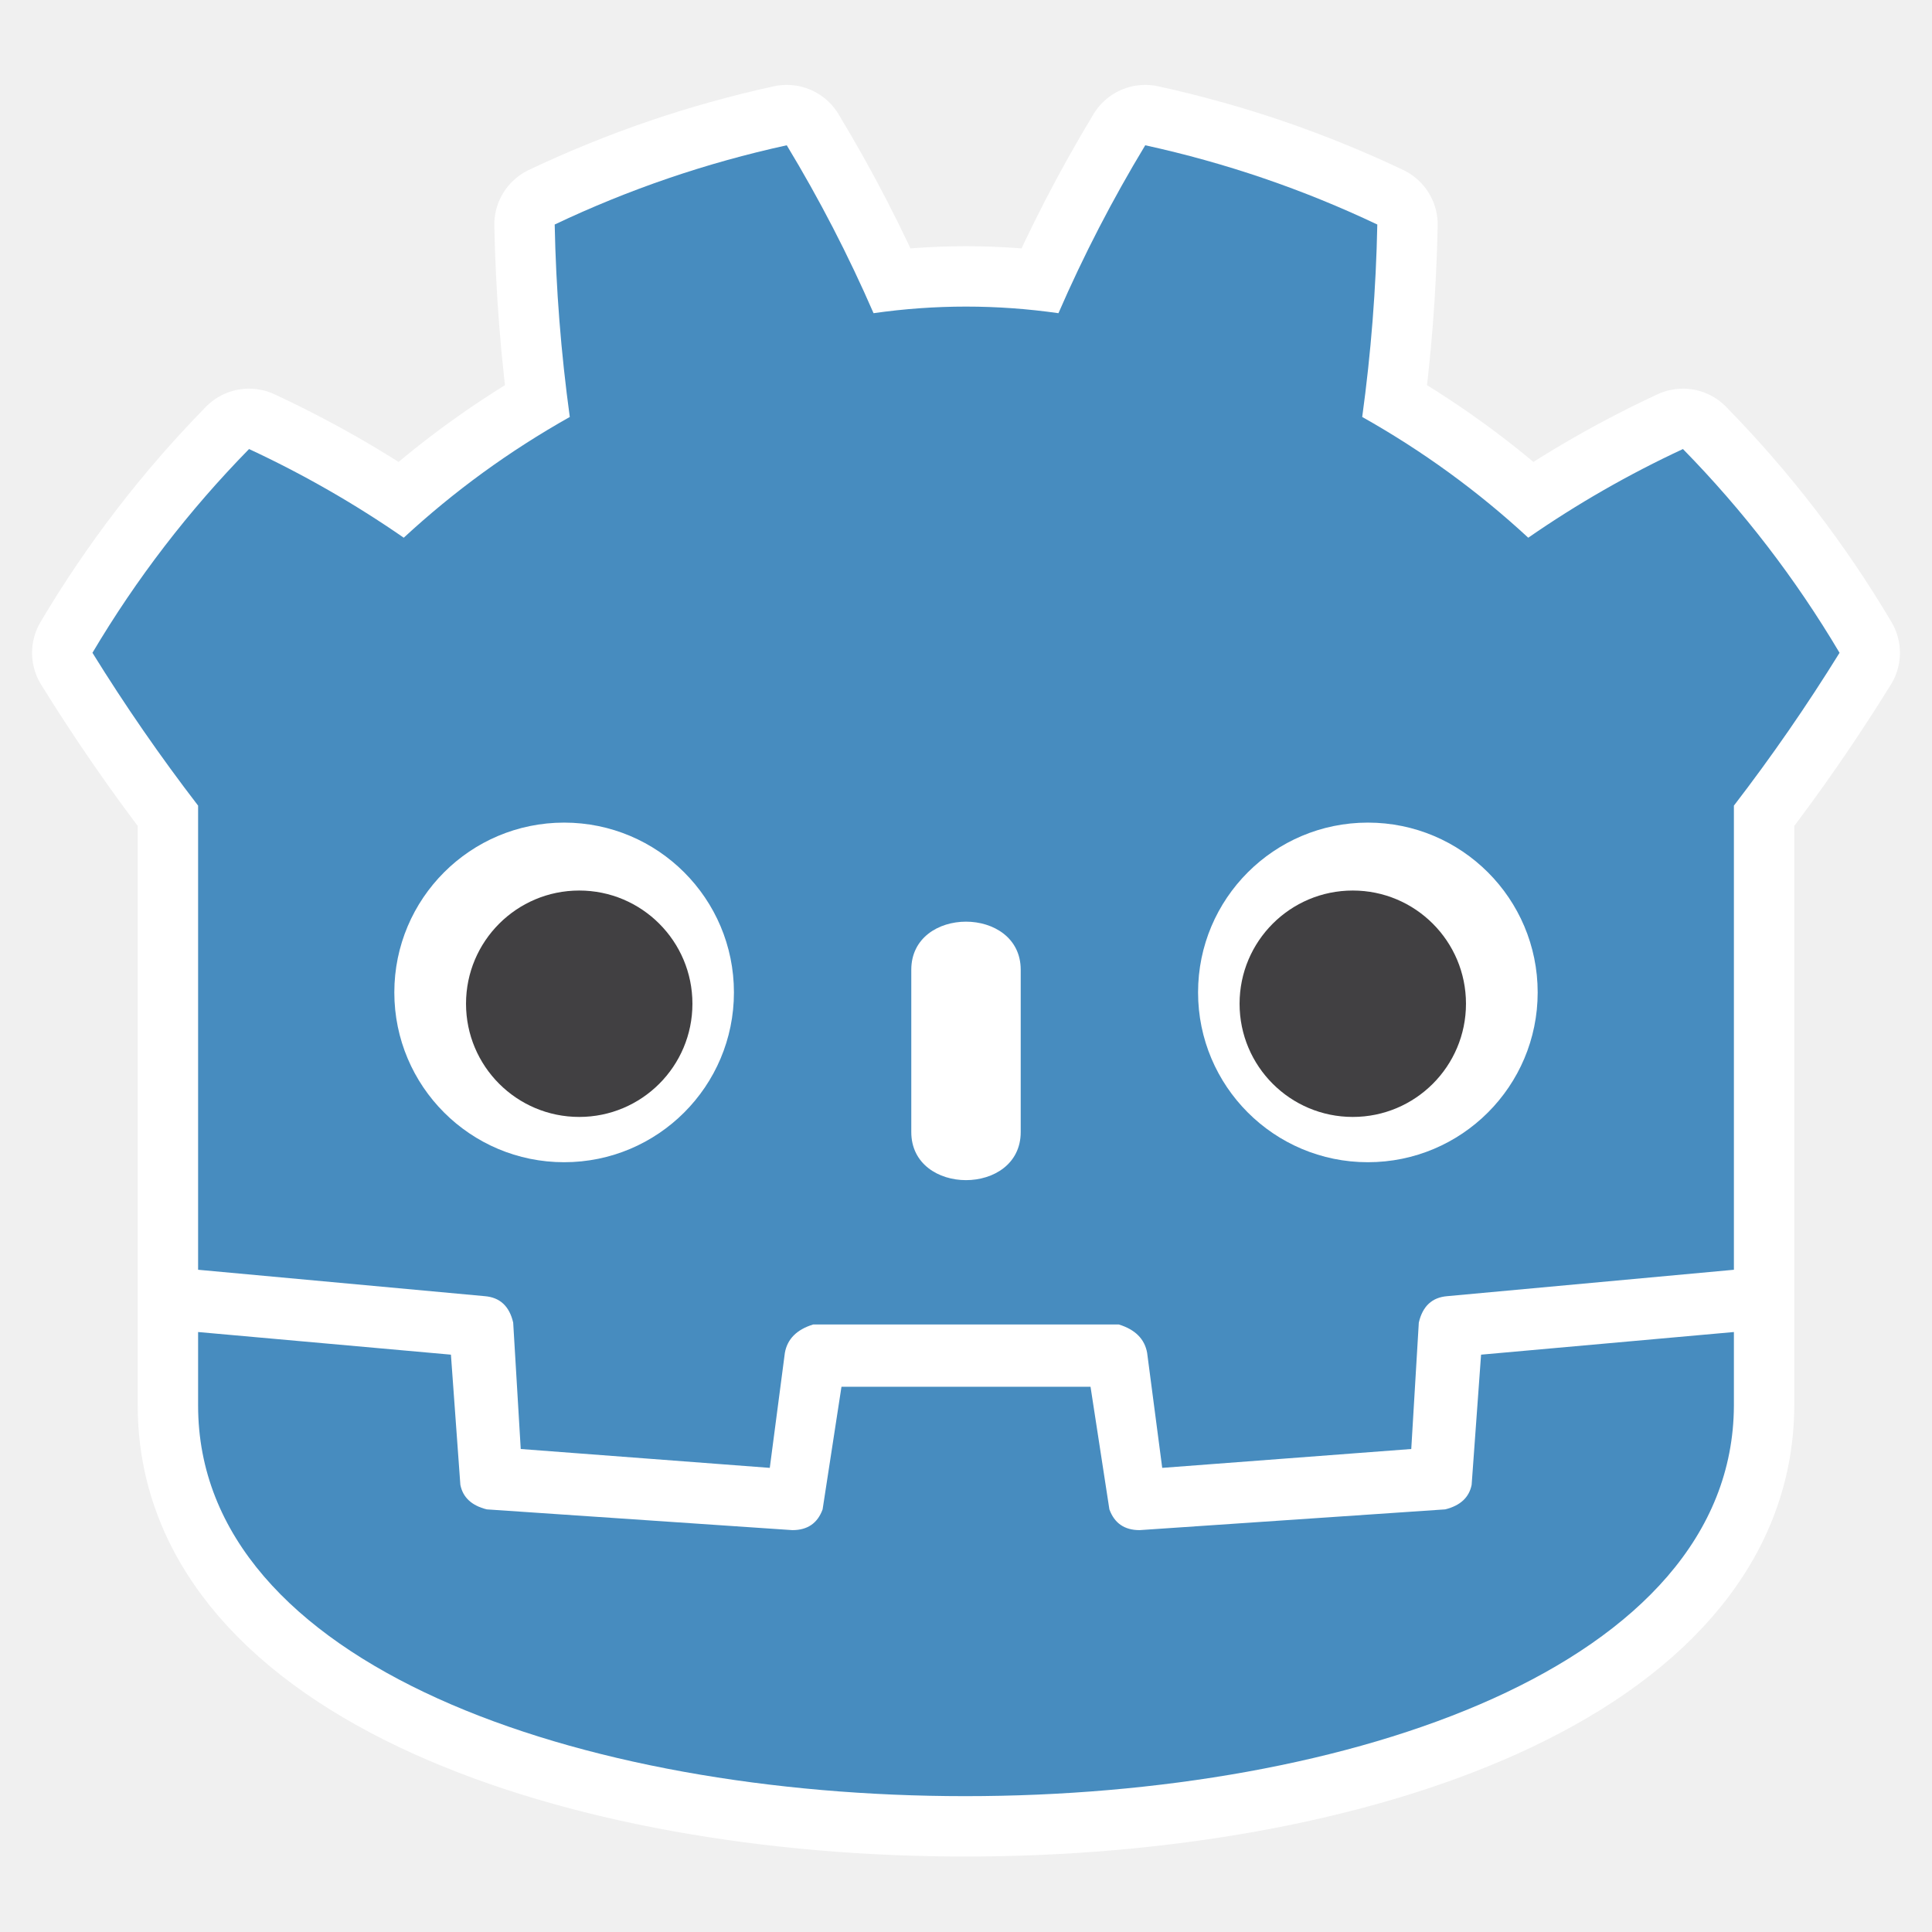
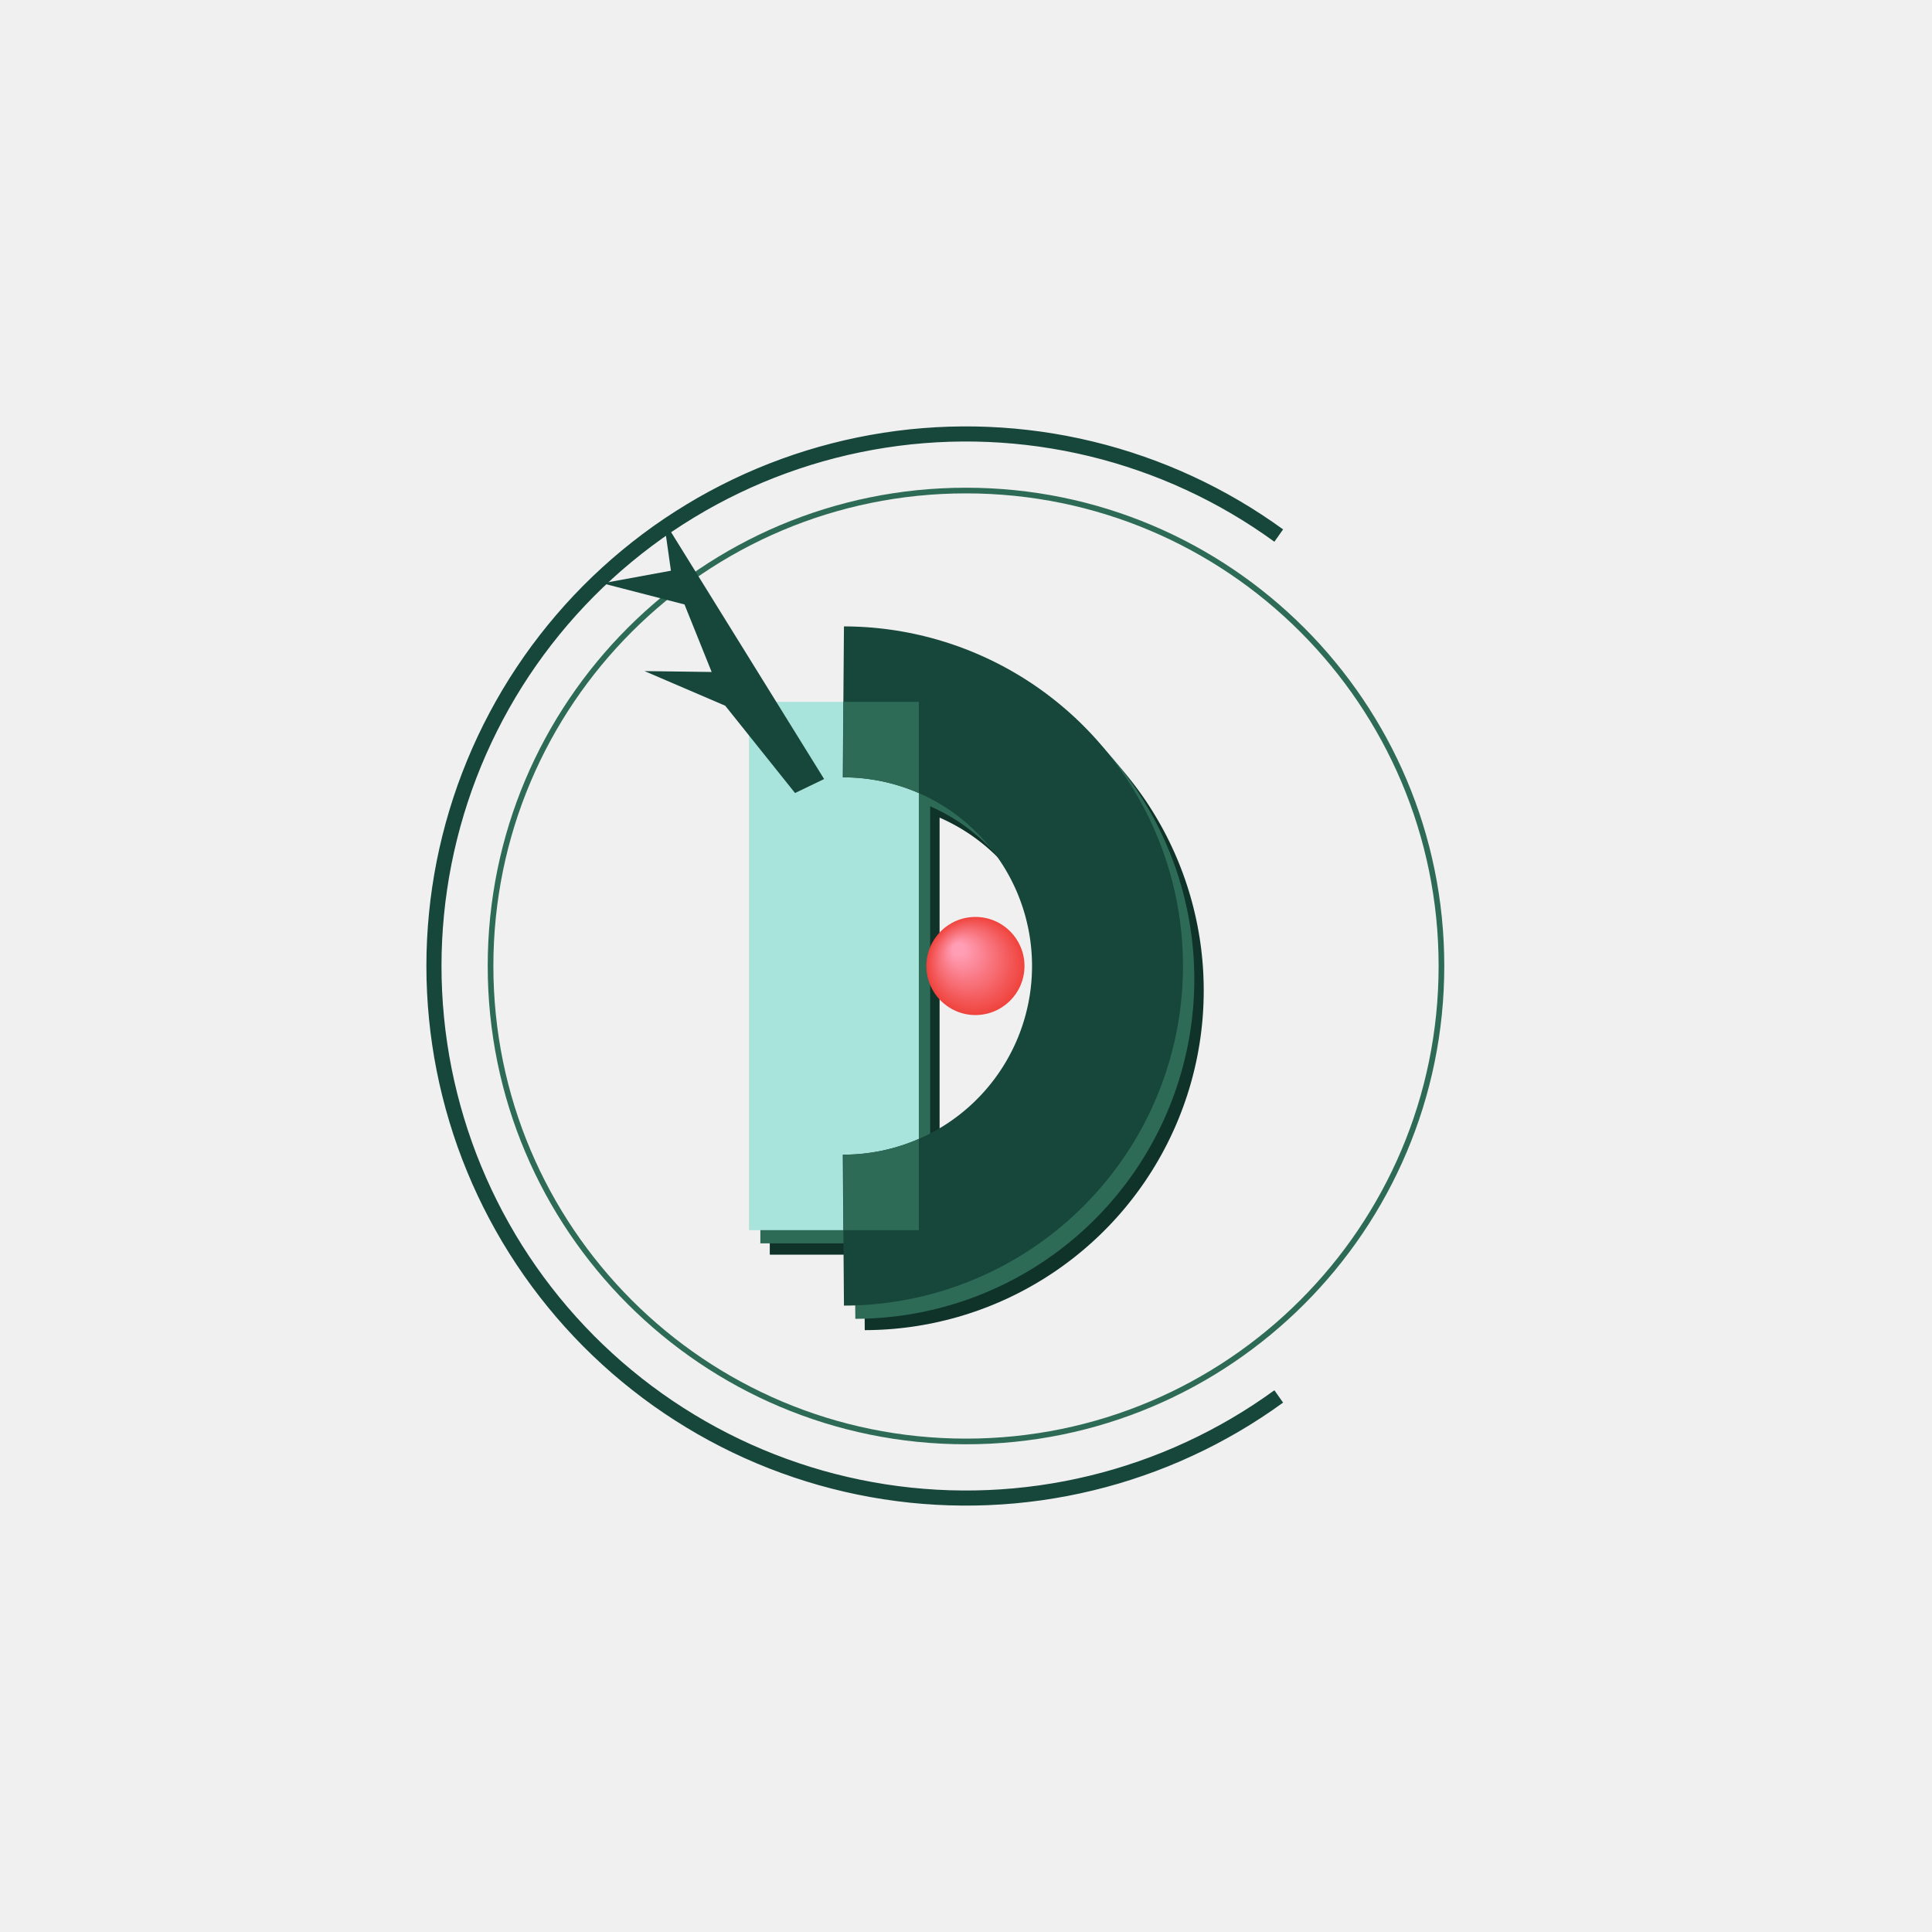
- <svg xmlns="http://www.w3.org/2000/svg" width="1024" height="1024">
-   <g fill="#fff">
-     <path d="M105 673v33q407 354 814 0v-33z" />
-     <path fill="none" stroke="#fff" stroke-linejoin="round" stroke-width="64" d="M105 745c0 276 813 276 814 0V427q30-39 56-81-35-59-83-108-43 20-82 47-40-37-88-64 7-51 8-102-59-28-123-42-26 43-46 89-49-7-98 0-20-46-46-89-64 14-123 42 1 51 8 102-48 27-88 64-39-27-82-47-48 49-83 108 26 42 56 81v318z" />
-     <path fill="#478cbf" d="m105 673 152 14q12 1 15 14l4 67 132 10 8-61q2-11 15-15h162q13 4 15 15l8 61 132-10 4-67q3-13 15-14l152-14V427q30-39 56-81-35-59-83-108-43 20-82 47-40-37-88-64 7-51 8-102-59-28-123-42-26 43-46 89-49-7-98 0-20-46-46-89-64 14-123 42 1 51 8 102-48 27-88 64-39-27-82-47-48 49-83 108 26 42 56 81zm0 33v39c0 276 813 276 814 0v-39l-134 12-5 69q-2 10-14 13l-162 11q-12 0-16-11l-10-65H446l-10 65q-4 11-16 11l-162-11q-12-3-14-13l-5-69z" />
-     <path d="M483 600c0 34 58 34 58 0v-86c0-34-58-34-58 0z" />
-     <circle cx="725" cy="526" r="90" />
-     <circle cx="299" cy="526" r="90" />
-   </g>
-   <g fill="#414042">
-     <circle cx="307" cy="532" r="60" />
-     <circle cx="717" cy="532" r="60" />
+ <svg xmlns="http://www.w3.org/2000/svg" width="1024" height="1024" viewBox="0 0 1024 1024">
+   <g transform="translate(512 512) scale(1.0) translate(-320 -330)">
+     <path d="M 485.76 558.14 L 480.13 562.12 L 474.41 565.97 L 468.6 569.67 L 462.7 573.23 L 456.72 576.64 L 450.65 579.91 L 444.5 583.03 L 438.29 585.99 L 432 588.81 L 425.64 591.47 L 419.22 593.97 L 412.74 596.31 L 406.21 598.5 L 399.62 600.53 L 392.99 602.39 L 386.31 604.09 L 379.59 605.63 L 372.84 607.01 L 366.06 608.21 L 359.25 609.26 L 352.41 610.13 L 345.56 610.84 L 338.69 611.38 L 331.81 611.75 L 324.92 611.96 L 318.03 611.99 L 311.14 611.86 L 304.26 611.56 L 297.38 611.09 L 290.52 610.46 L 283.68 609.65 L 276.86 608.68 L 270.06 607.54 L 263.3 606.24 L 256.56 604.77 L 249.87 603.14 L 243.22 601.35 L 236.61 599.39 L 230.05 597.27 L 223.55 594.99 L 217.1 592.56 L 210.72 589.97 L 204.4 587.22 L 198.15 584.32 L 191.97 581.26 L 185.87 578.06 L 179.85 574.71 L 173.92 571.21 L 168.07 567.57 L 162.31 563.79 L 156.64 559.87 L 151.08 555.81 L 145.61 551.61 L 140.25 547.28 L 134.99 542.83 L 129.85 538.24 L 124.82 533.54 L 119.9 528.71 L 115.11 523.76 L 110.43 518.69 L 105.89 513.52 L 101.47 508.23 L 97.18 502.84 L 93.02 497.34 L 89 491.75 L 85.12 486.06 L 81.37 480.27 L 77.77 474.4 L 74.32 468.43 L 71.01 462.39 L 67.85 456.27 L 64.84 450.07 L 61.98 443.8 L 59.28 437.46 L 56.73 431.06 L 54.34 424.6 L 52.11 418.08 L 50.04 411.51 L 48.13 404.89 L 46.38 398.22 L 44.79 391.52 L 43.37 384.77 L 42.11 378 L 41.03 371.2 L 40.1 364.37 L 39.35 357.52 L 38.76 350.65 L 38.34 343.78 L 38.08 336.89 L 38 330 L 38.08 323.11 L 38.34 316.22 L 38.76 309.35 L 39.35 302.48 L 40.1 295.63 L 41.03 288.8 L 42.11 282 L 43.37 275.23 L 44.79 268.48 L 46.38 261.78 L 48.13 255.11 L 50.04 248.49 L 52.11 241.92 L 54.34 235.4 L 56.73 228.94 L 59.28 222.54 L 61.98 216.2 L 64.84 209.93 L 67.85 203.73 L 71.01 197.61 L 74.32 191.57 L 77.77 185.6 L 81.37 179.73 L 85.12 173.94 L 89 168.25 L 93.02 162.66 L 97.18 157.16 L 101.47 151.77 L 105.89 146.48 L 110.43 141.31 L 115.11 136.24 L 119.9 131.29 L 124.82 126.46 L 129.85 121.76 L 134.99 117.17 L 140.25 112.72 L 145.61 108.39 L 151.08 104.19 L 156.64 100.13 L 162.31 96.21 L 168.07 92.43 L 173.92 88.79 L 179.85 85.29 L 185.87 81.94 L 191.97 78.74 L 198.15 75.68 L 204.4 72.78 L 210.72 70.03 L 217.1 67.44 L 223.55 65.01 L 230.05 62.73 L 236.61 60.61 L 243.22 58.65 L 249.87 56.86 L 256.56 55.23 L 263.3 53.76 L 270.06 52.46 L 276.86 51.32 L 283.68 50.35 L 290.52 49.54 L 297.38 48.91 L 304.26 48.44 L 311.14 48.14 L 318.03 48.01 L 324.92 48.04 L 331.81 48.25 L 338.69 48.62 L 345.56 49.16 L 352.41 49.87 L 359.25 50.74 L 366.06 51.79 L 372.84 52.99 L 379.59 54.37 L 386.31 55.91 L 392.99 57.61 L 399.62 59.47 L 406.21 61.5 L 412.74 63.69 L 419.22 66.03 L 425.64 68.53 L 432 71.19 L 438.29 74.01 L 444.5 76.97 L 450.65 80.09 L 456.72 83.36 L 462.7 86.77 L 468.6 90.33 L 474.41 94.03 L 480.13 97.88 L 485.76 101.86" fill="none" stroke="#17463A" stroke-width="8" stroke-linecap="butt" />
+     <circle cx="320" cy="330" r="252" fill="none" stroke="#2E6B57" stroke-width="3" />
+     <rect x="216" y="203" width="90" height="280" fill="#0F3329" />
+     <path d="M 266 203 L 268.44 203.02 L 270.89 203.09 L 273.33 203.19 L 275.77 203.34 L 278.2 203.53 L 280.63 203.77 L 283.06 204.04 L 285.48 204.36 L 287.9 204.72 L 290.31 205.13 L 292.71 205.57 L 295.11 206.06 L 297.49 206.59 L 299.87 207.16 L 302.23 207.77 L 304.59 208.42 L 306.93 209.12 L 309.26 209.85 L 311.58 210.63 L 313.88 211.44 L 316.17 212.3 L 318.44 213.19 L 320.7 214.13 L 322.94 215.1 L 325.17 216.12 L 327.37 217.17 L 329.56 218.26 L 331.73 219.39 L 333.87 220.55 L 336 221.76 L 338.11 223 L 340.19 224.27 L 342.25 225.59 L 344.29 226.93 L 346.3 228.32 L 348.29 229.74 L 350.25 231.19 L 352.19 232.68 L 354.1 234.2 L 355.99 235.75 L 357.85 237.34 L 359.68 238.96 L 361.48 240.61 L 363.25 242.29 L 364.99 244.01 L 366.71 245.75 L 368.39 247.52 L 370.04 249.32 L 371.66 251.15 L 373.25 253.01 L 374.8 254.9 L 376.32 256.81 L 377.81 258.75 L 379.26 260.71 L 380.68 262.7 L 382.07 264.71 L 383.41 266.75 L 384.73 268.81 L 386 270.89 L 387.24 273 L 388.45 275.13 L 389.61 277.27 L 390.74 279.44 L 391.83 281.63 L 392.88 283.83 L 393.9 286.06 L 394.87 288.3 L 395.81 290.56 L 396.7 292.83 L 397.56 295.12 L 398.37 297.42 L 399.15 299.74 L 399.88 302.07 L 400.58 304.41 L 401.23 306.77 L 401.84 309.13 L 402.41 311.51 L 402.94 313.89 L 403.43 316.29 L 403.87 318.69 L 404.28 321.1 L 404.64 323.52 L 404.96 325.94 L 405.23 328.37 L 405.47 330.8 L 405.66 333.23 L 405.81 335.67 L 405.91 338.11 L 405.98 340.56 L 406 343 L 405.98 345.44 L 405.91 347.89 L 405.81 350.33 L 405.66 352.77 L 405.47 355.2 L 405.23 357.63 L 404.96 360.06 L 404.64 362.48 L 404.28 364.9 L 403.87 367.31 L 403.43 369.71 L 402.94 372.11 L 402.41 374.49 L 401.84 376.87 L 401.23 379.23 L 400.58 381.59 L 399.88 383.93 L 399.15 386.26 L 398.37 388.58 L 397.56 390.88 L 396.7 393.17 L 395.81 395.44 L 394.87 397.7 L 393.9 399.94 L 392.88 402.17 L 391.83 404.37 L 390.74 406.56 L 389.61 408.73 L 388.45 410.87 L 387.24 413 L 386 415.11 L 384.73 417.19 L 383.41 419.25 L 382.07 421.29 L 380.68 423.3 L 379.26 425.29 L 377.81 427.25 L 376.32 429.19 L 374.8 431.1 L 373.25 432.99 L 371.66 434.85 L 370.04 436.68 L 368.39 438.48 L 366.71 440.25 L 364.99 441.99 L 363.25 443.71 L 361.48 445.39 L 359.68 447.04 L 357.85 448.66 L 355.99 450.25 L 354.1 451.8 L 352.19 453.32 L 350.25 454.81 L 348.29 456.26 L 346.3 457.68 L 344.29 459.07 L 342.25 460.41 L 340.19 461.73 L 338.11 463 L 336 464.24 L 333.87 465.45 L 331.73 466.61 L 329.56 467.74 L 327.37 468.83 L 325.17 469.88 L 322.94 470.9 L 320.7 471.87 L 318.44 472.81 L 316.17 473.7 L 313.88 474.56 L 311.58 475.37 L 309.26 476.15 L 306.93 476.88 L 304.59 477.58 L 302.23 478.23 L 299.87 478.84 L 297.49 479.41 L 295.11 479.94 L 292.71 480.43 L 290.31 480.87 L 287.9 481.28 L 285.48 481.64 L 283.06 481.96 L 280.63 482.23 L 278.2 482.47 L 275.77 482.66 L 273.33 482.81 L 270.89 482.91 L 268.44 482.98 L 266 483" fill="none" stroke="#0F3329" stroke-width="80" stroke-linecap="butt" />
+     <rect x="211" y="197" width="90" height="280" fill="#2E6B57" />
+     <path d="M 261 197 L 263.44 197.02 L 265.89 197.09 L 268.33 197.19 L 270.77 197.34 L 273.2 197.53 L 275.63 197.77 L 278.06 198.04 L 280.48 198.36 L 282.9 198.72 L 285.31 199.13 L 287.71 199.57 L 290.11 200.06 L 292.49 200.59 L 294.87 201.16 L 297.23 201.77 L 299.59 202.42 L 301.93 203.12 L 304.26 203.85 L 306.58 204.63 L 308.88 205.44 L 311.17 206.3 L 313.44 207.19 L 315.7 208.13 L 317.94 209.1 L 320.17 210.12 L 322.37 211.17 L 324.56 212.26 L 326.73 213.39 L 328.87 214.55 L 331 215.76 L 333.11 217 L 335.19 218.27 L 337.25 219.59 L 339.29 220.93 L 341.3 222.32 L 343.29 223.74 L 345.25 225.19 L 347.19 226.68 L 349.1 228.2 L 350.99 229.75 L 352.85 231.34 L 354.68 232.96 L 356.48 234.61 L 358.25 236.29 L 359.99 238.01 L 361.71 239.75 L 363.39 241.52 L 365.04 243.32 L 366.66 245.15 L 368.25 247.01 L 369.8 248.9 L 371.32 250.81 L 372.81 252.75 L 374.26 254.71 L 375.68 256.7 L 377.07 258.71 L 378.41 260.75 L 379.73 262.81 L 381 264.89 L 382.24 267 L 383.45 269.13 L 384.61 271.27 L 385.74 273.44 L 386.83 275.63 L 387.88 277.83 L 388.9 280.06 L 389.87 282.3 L 390.81 284.56 L 391.7 286.83 L 392.56 289.12 L 393.37 291.42 L 394.15 293.74 L 394.88 296.07 L 395.58 298.41 L 396.23 300.77 L 396.84 303.13 L 397.41 305.51 L 397.94 307.89 L 398.43 310.29 L 398.87 312.69 L 399.28 315.1 L 399.64 317.52 L 399.96 319.94 L 400.23 322.37 L 400.47 324.8 L 400.66 327.23 L 400.81 329.67 L 400.91 332.11 L 400.98 334.56 L 401 337 L 400.98 339.44 L 400.91 341.89 L 400.81 344.33 L 400.66 346.77 L 400.47 349.2 L 400.23 351.63 L 399.96 354.06 L 399.64 356.48 L 399.28 358.9 L 398.87 361.31 L 398.43 363.71 L 397.94 366.11 L 397.41 368.49 L 396.84 370.87 L 396.23 373.23 L 395.58 375.59 L 394.88 377.93 L 394.15 380.26 L 393.37 382.58 L 392.56 384.88 L 391.7 387.17 L 390.81 389.44 L 389.87 391.7 L 388.9 393.94 L 387.88 396.17 L 386.83 398.37 L 385.74 400.56 L 384.61 402.73 L 383.45 404.87 L 382.24 407 L 381 409.11 L 379.73 411.19 L 378.41 413.25 L 377.07 415.29 L 375.68 417.3 L 374.26 419.29 L 372.81 421.25 L 371.32 423.19 L 369.8 425.1 L 368.25 426.99 L 366.66 428.85 L 365.04 430.68 L 363.39 432.48 L 361.71 434.25 L 359.99 435.99 L 358.25 437.71 L 356.48 439.39 L 354.68 441.04 L 352.85 442.66 L 350.99 444.25 L 349.1 445.8 L 347.19 447.32 L 345.25 448.81 L 343.29 450.26 L 341.3 451.68 L 339.29 453.07 L 337.25 454.41 L 335.19 455.73 L 333.11 457 L 331 458.24 L 328.87 459.45 L 326.73 460.61 L 324.56 461.74 L 322.37 462.83 L 320.17 463.88 L 317.94 464.9 L 315.7 465.87 L 313.44 466.81 L 311.17 467.7 L 308.88 468.56 L 306.58 469.37 L 304.26 470.15 L 301.93 470.88 L 299.59 471.58 L 297.23 472.23 L 294.87 472.84 L 292.49 473.41 L 290.11 473.94 L 287.71 474.43 L 285.31 474.87 L 282.9 475.28 L 280.48 475.64 L 278.06 475.96 L 275.63 476.23 L 273.2 476.47 L 270.77 476.66 L 268.33 476.81 L 265.89 476.91 L 263.44 476.98 L 261 477" fill="none" stroke="#2E6B57" stroke-width="80" stroke-linecap="butt" />
+     <rect x="205" y="190" width="90" height="280" fill="#A8E4DB" />
+     <path d="M 255 190 L 257.44 190.02 L 259.89 190.09 L 262.33 190.19 L 264.77 190.34 L 267.2 190.53 L 269.63 190.77 L 272.06 191.04 L 274.48 191.36 L 276.9 191.72 L 279.31 192.13 L 281.71 192.57 L 284.11 193.06 L 286.49 193.59 L 288.87 194.16 L 291.23 194.77 L 293.59 195.42 L 295.93 196.12 L 298.26 196.85 L 300.58 197.63 L 302.88 198.44 L 305.17 199.3 L 307.44 200.19 L 309.7 201.13 L 311.94 202.1 L 314.17 203.12 L 316.37 204.17 L 318.56 205.26 L 320.73 206.39 L 322.87 207.55 L 325 208.76 L 327.11 210 L 329.19 211.27 L 331.25 212.59 L 333.29 213.93 L 335.3 215.32 L 337.29 216.74 L 339.25 218.19 L 341.19 219.68 L 343.1 221.2 L 344.99 222.75 L 346.85 224.34 L 348.68 225.96 L 350.48 227.61 L 352.25 229.29 L 353.99 231.01 L 355.71 232.75 L 357.39 234.52 L 359.04 236.32 L 360.66 238.15 L 362.25 240.01 L 363.8 241.9 L 365.32 243.81 L 366.81 245.75 L 368.26 247.71 L 369.68 249.7 L 371.07 251.71 L 372.41 253.75 L 373.73 255.81 L 375 257.89 L 376.24 260 L 377.45 262.13 L 378.61 264.27 L 379.74 266.44 L 380.83 268.63 L 381.88 270.83 L 382.9 273.06 L 383.87 275.3 L 384.81 277.56 L 385.7 279.83 L 386.56 282.12 L 387.37 284.42 L 388.15 286.74 L 388.88 289.07 L 389.58 291.41 L 390.23 293.77 L 390.84 296.13 L 391.41 298.51 L 391.94 300.89 L 392.43 303.29 L 392.87 305.69 L 393.28 308.1 L 393.64 310.52 L 393.96 312.94 L 394.23 315.37 L 394.47 317.8 L 394.66 320.23 L 394.81 322.67 L 394.91 325.11 L 394.98 327.56 L 395 330 L 394.98 332.44 L 394.91 334.89 L 394.81 337.33 L 394.66 339.77 L 394.47 342.2 L 394.23 344.63 L 393.96 347.06 L 393.64 349.48 L 393.28 351.9 L 392.87 354.31 L 392.43 356.71 L 391.94 359.11 L 391.41 361.49 L 390.84 363.87 L 390.23 366.23 L 389.58 368.59 L 388.88 370.93 L 388.15 373.26 L 387.37 375.58 L 386.56 377.88 L 385.7 380.17 L 384.81 382.44 L 383.87 384.7 L 382.9 386.94 L 381.88 389.17 L 380.83 391.37 L 379.74 393.56 L 378.61 395.73 L 377.45 397.87 L 376.24 400 L 375 402.11 L 373.73 404.19 L 372.41 406.25 L 371.07 408.29 L 369.68 410.3 L 368.26 412.29 L 366.81 414.25 L 365.32 416.19 L 363.8 418.1 L 362.25 419.99 L 360.66 421.85 L 359.04 423.68 L 357.39 425.48 L 355.71 427.25 L 353.99 428.99 L 352.25 430.71 L 350.48 432.39 L 348.68 434.04 L 346.85 435.66 L 344.99 437.25 L 343.1 438.8 L 341.19 440.32 L 339.25 441.81 L 337.29 443.26 L 335.3 444.68 L 333.29 446.07 L 331.25 447.41 L 329.19 448.73 L 327.11 450 L 325 451.24 L 322.87 452.45 L 320.73 453.61 L 318.56 454.74 L 316.37 455.83 L 314.17 456.88 L 311.94 457.9 L 309.7 458.87 L 307.44 459.81 L 305.17 460.7 L 302.88 461.56 L 300.58 462.37 L 298.26 463.15 L 295.93 463.88 L 293.59 464.58 L 291.23 465.23 L 288.87 465.84 L 286.49 466.41 L 284.11 466.94 L 281.71 467.43 L 279.31 467.87 L 276.9 468.28 L 274.48 468.64 L 272.06 468.96 L 269.63 469.23 L 267.2 469.47 L 264.77 469.66 L 262.33 469.81 L 259.89 469.91 L 257.44 469.98 L 255 470" fill="none" stroke="#17463A" stroke-width="80" stroke-linecap="butt" />
+     <path d="M 255 190 L 295 190 L 295 238.35 A 100 100 0 0 0 255 230 Z" fill="#2E6B57" />
+     <path d="M 255 470 L 295 470 L 295 421.65 A 100 100 0 0 1 255 430 Z" fill="#2E6B57" />
+     <g transform="translate(245 235) rotate(-12) scale(0.38) translate(-512 -500)">
+       <path d="M 470 500 L 400.07 360.67 L 300 290 L 391.34 310.68 L 373.87 210.69 L 268 158 L 365.13 160.69 L 370 90 L 513.72 489.34 Z" fill="#17463A" />
+     </g>
+     <circle cx="325" cy="330" r="26" fill="#F0443E" />
+     <circle cx="324.72" cy="329.72" r="25.28" fill="#F04742" />
+     <circle cx="324.44" cy="329.44" r="24.56" fill="#F14A46" />
+     <circle cx="324.16" cy="329.16" r="23.84" fill="#F14D4A" />
+     <circle cx="323.88" cy="328.88" r="23.11" fill="#F2504D" />
+     <circle cx="323.6" cy="328.6" r="22.39" fill="#F25351" />
+     <circle cx="323.32" cy="328.32" r="21.67" fill="#F35555" />
+     <circle cx="323.04" cy="328.04" r="20.95" fill="#F35859" />
+     <circle cx="322.76" cy="327.76" r="20.23" fill="#F45B5D" />
+     <circle cx="322.48" cy="327.48" r="19.51" fill="#F45E61" />
+     <circle cx="322.19" cy="327.19" r="18.79" fill="#F56164" />
+     <circle cx="321.91" cy="326.91" r="18.07" fill="#F56468" />
+     <circle cx="321.63" cy="326.63" r="17.34" fill="#F6676C" />
+     <circle cx="321.35" cy="326.35" r="16.62" fill="#F66A70" />
+     <circle cx="321.07" cy="326.07" r="15.9" fill="#F76D74" />
+     <circle cx="320.79" cy="325.79" r="15.18" fill="#F77078" />
+     <circle cx="320.51" cy="325.51" r="14.46" fill="#F8727B" />
+     <circle cx="320.23" cy="325.23" r="13.74" fill="#F8757F" />
+     <circle cx="319.95" cy="324.95" r="13.02" fill="#F97883" />
+     <circle cx="319.67" cy="324.67" r="12.3" fill="#F97B87" />
+     <circle cx="319.39" cy="324.39" r="11.57" fill="#FA7E8B" />
+     <circle cx="319.11" cy="324.11" r="10.85" fill="#FA818F" />
+     <circle cx="318.83" cy="323.83" r="10.13" fill="#FB8492" />
+     <circle cx="318.55" cy="323.55" r="9.41" fill="#FB8796" />
+     <circle cx="318.27" cy="323.27" r="8.69" fill="#FC8A9A" />
+     <circle cx="317.99" cy="322.99" r="7.97" fill="#FC8D9E" />
+     <circle cx="317.71" cy="322.71" r="7.25" fill="#FD8FA2" />
+     <circle cx="317.43" cy="322.43" r="6.53" fill="#FD92A6" />
+     <circle cx="317.15" cy="322.15" r="5.8" fill="#FE95A9" />
+     <circle cx="316.87" cy="321.87" r="5.08" fill="#FE98AD" />
+     <circle cx="316.58" cy="321.58" r="4.36" fill="#FF9BB1" />
+     <circle cx="316.3" cy="321.3" r="3.64" fill="#FF9EB5" />
  </g>
</svg>
